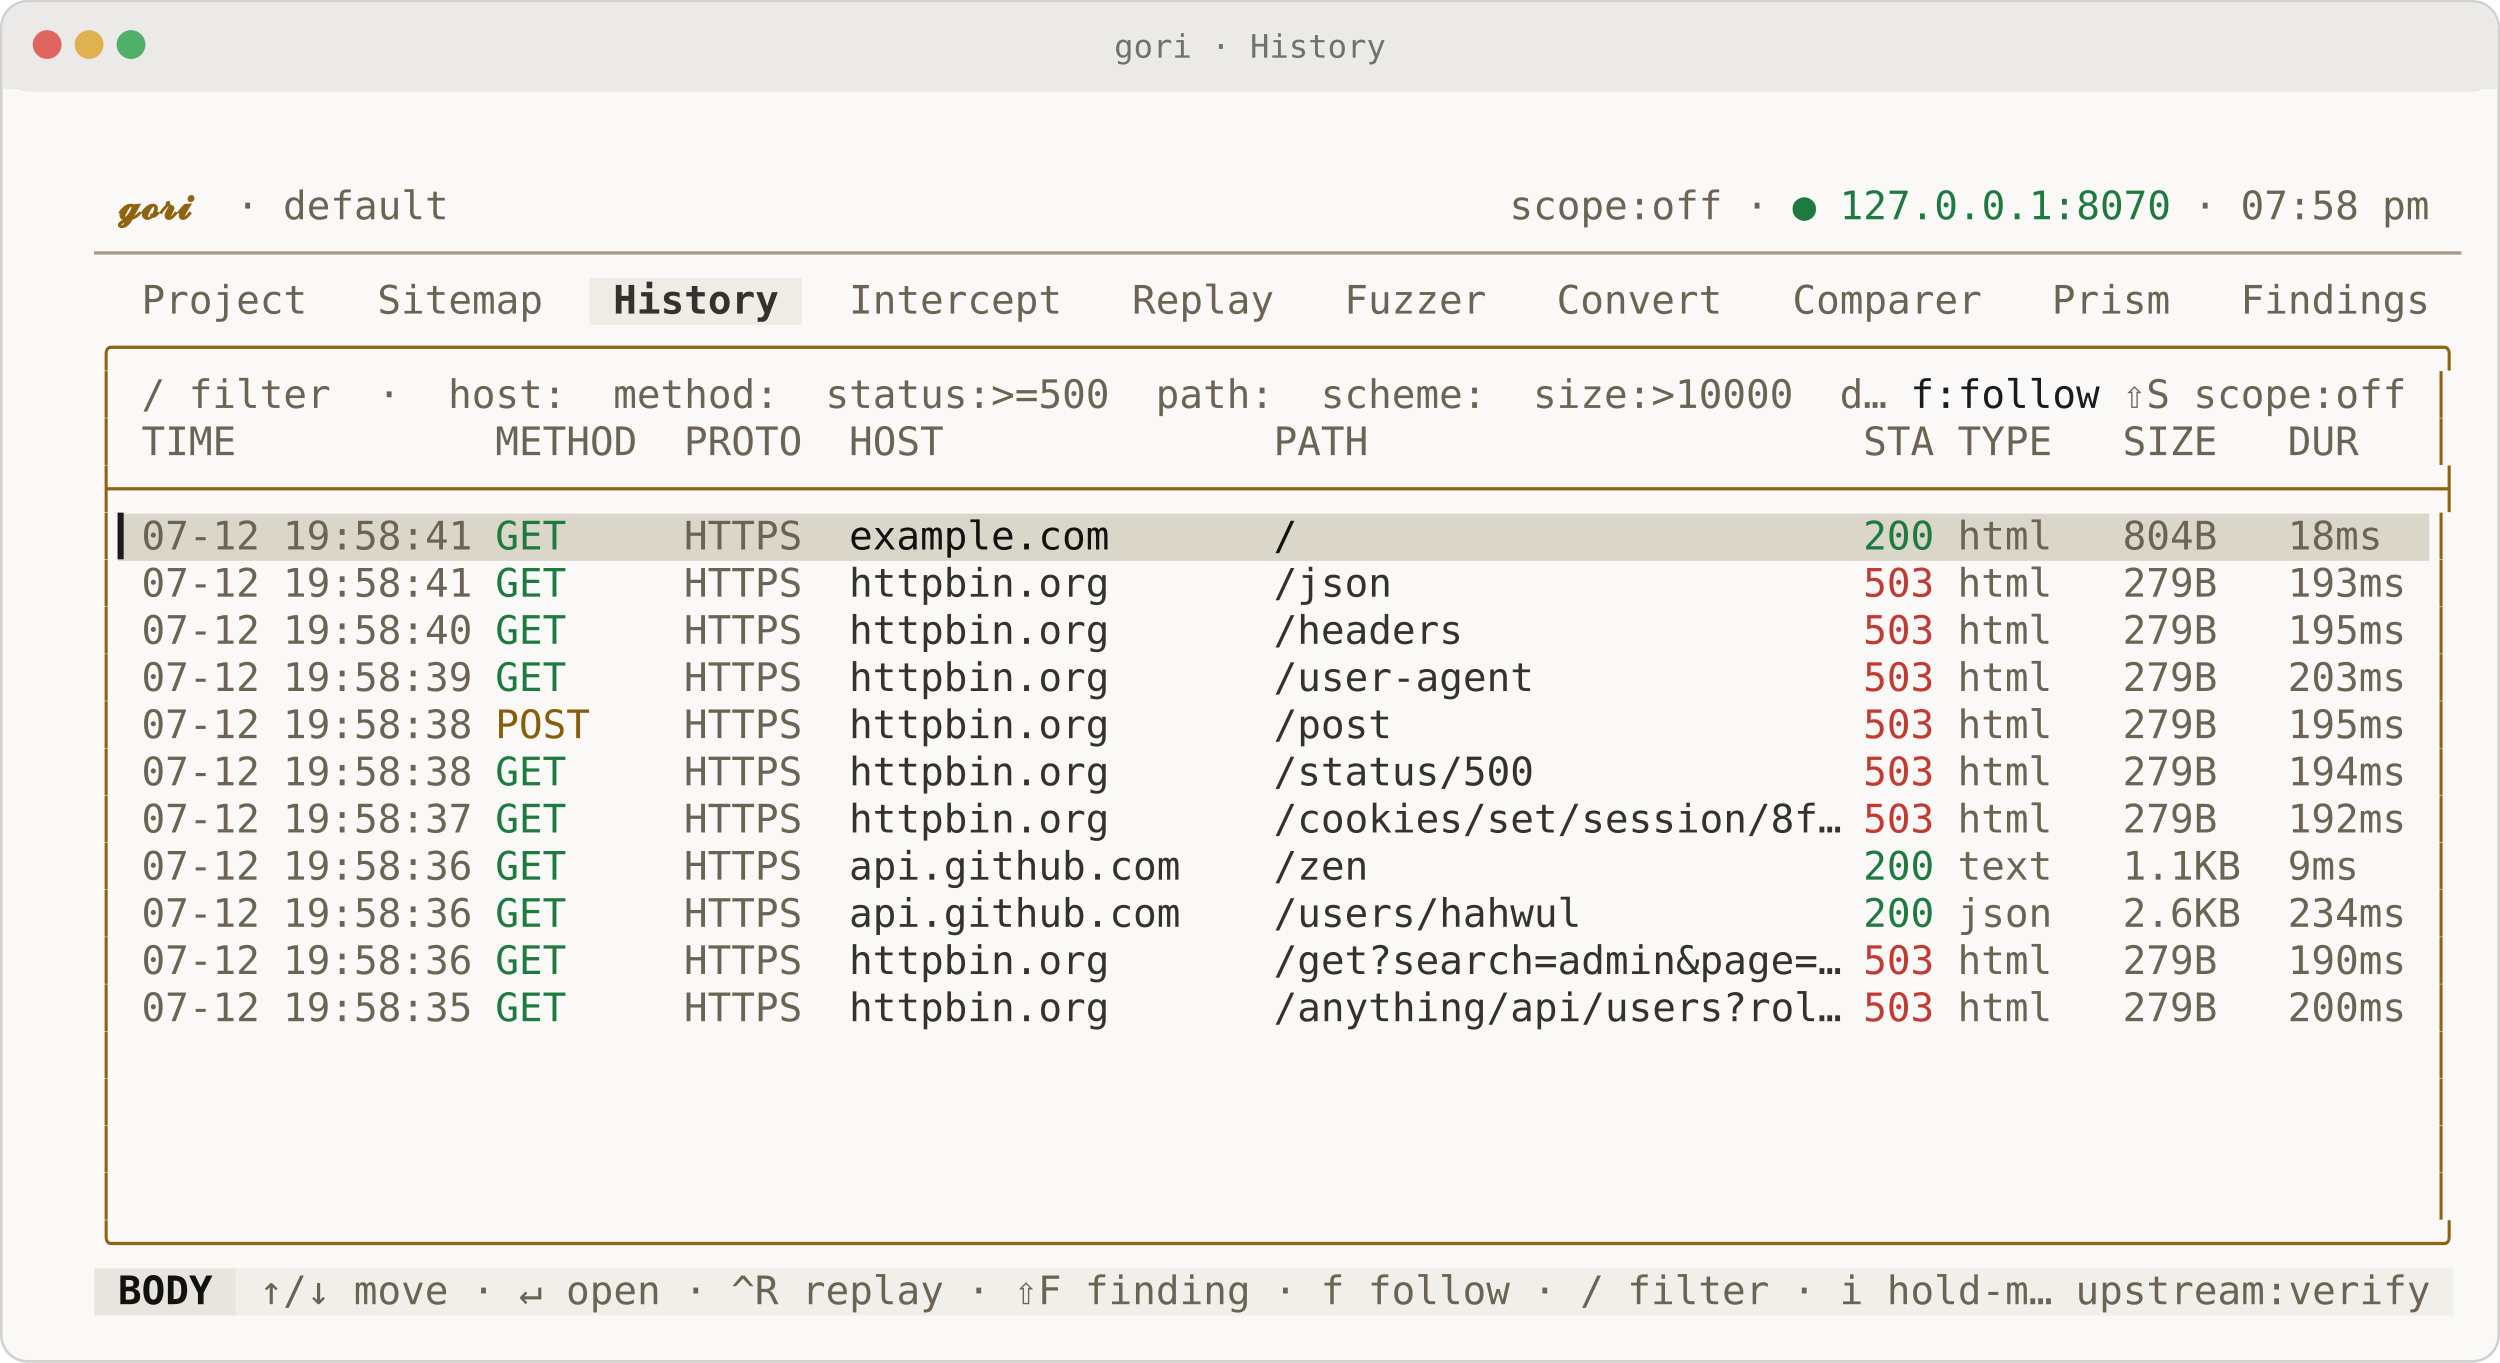
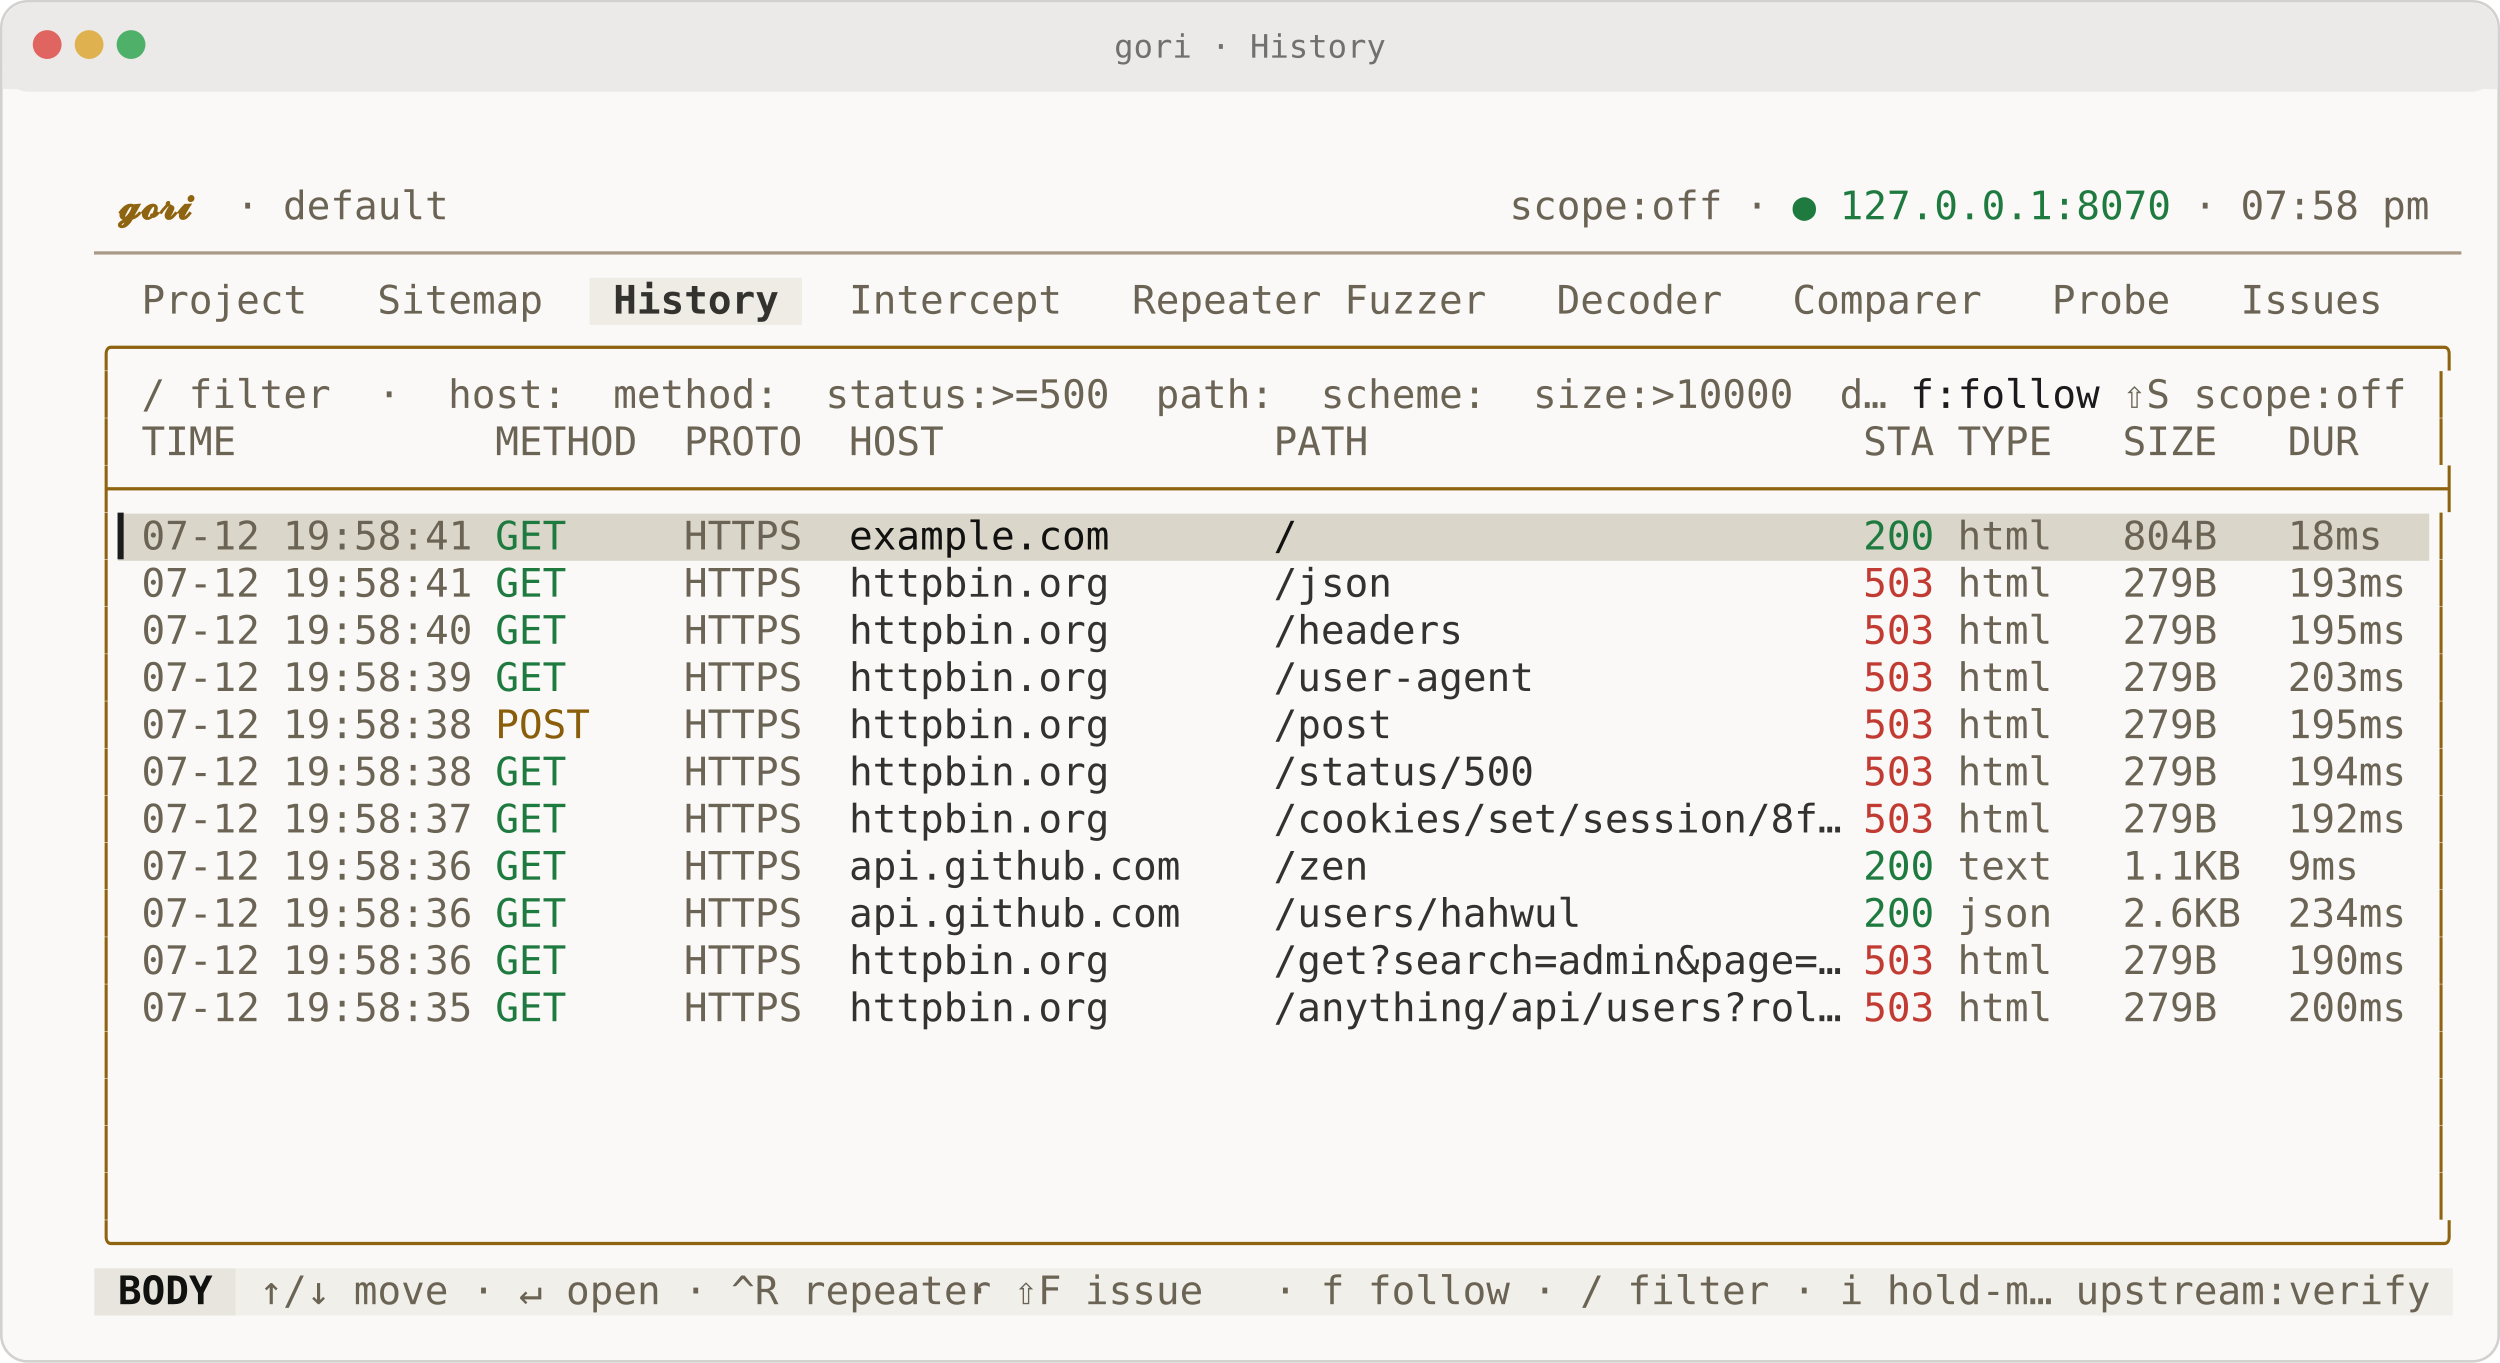
<svg xmlns="http://www.w3.org/2000/svg" width="954" height="520" viewBox="0 0 954.0 520.0" font-family="ui-monospace,'SF Mono','JetBrains Mono',Menlo,Consolas,monospace" font-size="15.0px" role="img" aria-label="gori · History">
  <rect x="0.5" y="0.5" width="953.0" height="519.0" rx="10" ry="10" fill="#faf9f7" stroke="#d2d1cf" stroke-width="1" />
  <rect x="1" y="1" width="952.0" height="34.0" rx="10" ry="10" fill="#ebeae8" />
  <rect x="1" y="24.0" width="952.0" height="10" fill="#ebeae8" />
  <circle cx="18.0" cy="17.0" r="5.5" fill="#e0645f" />
  <circle cx="34.0" cy="17.0" r="5.5" fill="#e0b24f" />
  <circle cx="50.0" cy="17.0" r="5.5" fill="#4fb06a" />
  <text x="477.0" y="22.0" text-anchor="middle" fill="#70706f" font-size="12.3px">gori · History</text>
  <rect x="225.00" y="106.00" width="81.00" height="18.00" fill="#eeece5" />
  <rect x="45.00" y="196.00" width="882.00" height="18.00" fill="#dbd6ca" />
  <rect x="36.00" y="484.00" width="54.00" height="18.00" fill="#e7e5de" />
  <rect x="90.00" y="484.00" width="846.00" height="18.00" fill="#f0efea" />
  <text x="45.00" y="83.68" textLength="36.00" lengthAdjust="spacingAndGlyphs" fill="#8f6410" font-weight="700" xml:space="preserve">𝓰𝓸𝓻𝓲</text>
  <text x="90.00" y="83.68" textLength="9.00" lengthAdjust="spacingAndGlyphs" fill="#6b6454" xml:space="preserve">·</text>
  <text x="108.00" y="83.68" textLength="63.00" lengthAdjust="spacingAndGlyphs" fill="#6b6454" xml:space="preserve">default</text>
  <text x="576.00" y="83.68" textLength="81.00" lengthAdjust="spacingAndGlyphs" fill="#6b6454" xml:space="preserve">scope:off</text>
  <text x="666.00" y="83.68" textLength="9.00" lengthAdjust="spacingAndGlyphs" fill="#6b6454" xml:space="preserve">·</text>
  <text x="684.00" y="83.68" textLength="9.00" lengthAdjust="spacingAndGlyphs" fill="#1f7a40" xml:space="preserve">●</text>
  <text x="702.00" y="83.68" textLength="126.00" lengthAdjust="spacingAndGlyphs" fill="#1f7a40" xml:space="preserve">127.0.0.1:8070</text>
  <text x="837.00" y="83.68" textLength="9.00" lengthAdjust="spacingAndGlyphs" fill="#6b6454" xml:space="preserve">·</text>
  <text x="855.00" y="83.68" textLength="45.00" lengthAdjust="spacingAndGlyphs" fill="#6b6454" xml:space="preserve">07:58</text>
  <text x="909.00" y="83.68" textLength="18.00" lengthAdjust="spacingAndGlyphs" fill="#6b6454" xml:space="preserve">pm</text>
  <text x="36.00" y="101.68" textLength="900.00" lengthAdjust="spacingAndGlyphs" fill="#a89a86" xml:space="preserve">────────────────────────────────────────────────────────────────────────────────────────────────────</text>
  <text x="54.00" y="119.68" textLength="63.00" lengthAdjust="spacingAndGlyphs" fill="#6b6454" xml:space="preserve">Project</text>
  <text x="144.00" y="119.68" textLength="63.00" lengthAdjust="spacingAndGlyphs" fill="#6b6454" xml:space="preserve">Sitemap</text>
  <text x="234.00" y="119.68" textLength="63.00" lengthAdjust="spacingAndGlyphs" fill="#33322f" font-weight="700" xml:space="preserve">History</text>
  <text x="324.00" y="119.68" textLength="81.00" lengthAdjust="spacingAndGlyphs" fill="#6b6454" xml:space="preserve">Intercept</text>
-   <text x="432.00" y="119.68" textLength="54.00" lengthAdjust="spacingAndGlyphs" fill="#6b6454" xml:space="preserve">Replay</text>
+   <text x="432.00" y="119.68" textLength="54.00" lengthAdjust="spacingAndGlyphs" fill="#6b6454" xml:space="preserve">Repeater</text>
  <text x="513.00" y="119.68" textLength="54.00" lengthAdjust="spacingAndGlyphs" fill="#6b6454" xml:space="preserve">Fuzzer</text>
-   <text x="594.00" y="119.68" textLength="63.00" lengthAdjust="spacingAndGlyphs" fill="#6b6454" xml:space="preserve">Convert</text>
+   <text x="594.00" y="119.68" textLength="63.00" lengthAdjust="spacingAndGlyphs" fill="#6b6454" xml:space="preserve">Decoder</text>
  <text x="684.00" y="119.68" textLength="72.00" lengthAdjust="spacingAndGlyphs" fill="#6b6454" xml:space="preserve">Comparer</text>
-   <text x="783.00" y="119.68" textLength="45.00" lengthAdjust="spacingAndGlyphs" fill="#6b6454" xml:space="preserve">Prism</text>
-   <text x="855.00" y="119.68" textLength="72.00" lengthAdjust="spacingAndGlyphs" fill="#6b6454" xml:space="preserve">Findings</text>
+   <text x="783.00" y="119.68" textLength="45.00" lengthAdjust="spacingAndGlyphs" fill="#6b6454" xml:space="preserve">Probe</text>
+   <text x="855.00" y="119.68" textLength="72.00" lengthAdjust="spacingAndGlyphs" fill="#6b6454" xml:space="preserve">Issues</text>
  <text x="36.00" y="137.68" textLength="900.00" lengthAdjust="spacingAndGlyphs" fill="#8f6410" xml:space="preserve">╭──────────────────────────────────────────────────────────────────────────────────────────────────╮</text>
  <text x="36.00" y="155.68" textLength="9.00" lengthAdjust="spacingAndGlyphs" fill="#8f6410" xml:space="preserve">│</text>
  <text x="54.00" y="155.68" textLength="9.00" lengthAdjust="spacingAndGlyphs" fill="#6b6454" xml:space="preserve">/</text>
  <text x="72.00" y="155.68" textLength="54.00" lengthAdjust="spacingAndGlyphs" fill="#6b6454" xml:space="preserve">filter</text>
  <text x="144.00" y="155.68" textLength="9.00" lengthAdjust="spacingAndGlyphs" fill="#6b6454" xml:space="preserve">·</text>
  <text x="171.00" y="155.68" textLength="45.00" lengthAdjust="spacingAndGlyphs" fill="#6b6454" xml:space="preserve">host:</text>
  <text x="234.00" y="155.68" textLength="63.00" lengthAdjust="spacingAndGlyphs" fill="#6b6454" xml:space="preserve">method:</text>
  <text x="315.00" y="155.68" textLength="108.00" lengthAdjust="spacingAndGlyphs" fill="#6b6454" xml:space="preserve">status:&gt;=500</text>
  <text x="441.00" y="155.68" textLength="45.00" lengthAdjust="spacingAndGlyphs" fill="#6b6454" xml:space="preserve">path:</text>
  <text x="504.00" y="155.68" textLength="63.00" lengthAdjust="spacingAndGlyphs" fill="#6b6454" xml:space="preserve">scheme:</text>
  <text x="585.00" y="155.68" textLength="99.00" lengthAdjust="spacingAndGlyphs" fill="#6b6454" xml:space="preserve">size:&gt;10000</text>
  <text x="702.00" y="155.68" textLength="18.00" lengthAdjust="spacingAndGlyphs" fill="#6b6454" xml:space="preserve">d…</text>
  <text x="729.00" y="155.68" textLength="72.00" lengthAdjust="spacingAndGlyphs" fill="#1b1b1d" xml:space="preserve">f:follow</text>
  <text x="810.00" y="155.68" textLength="18.00" lengthAdjust="spacingAndGlyphs" fill="#6b6454" xml:space="preserve">⇧S</text>
  <text x="837.00" y="155.68" textLength="81.00" lengthAdjust="spacingAndGlyphs" fill="#6b6454" xml:space="preserve">scope:off</text>
  <text x="927.00" y="155.68" textLength="9.00" lengthAdjust="spacingAndGlyphs" fill="#8f6410" xml:space="preserve">│</text>
  <text x="36.00" y="173.68" textLength="9.00" lengthAdjust="spacingAndGlyphs" fill="#8f6410" xml:space="preserve">│</text>
  <text x="54.00" y="173.68" textLength="36.00" lengthAdjust="spacingAndGlyphs" fill="#6b6454" xml:space="preserve">TIME</text>
  <text x="189.00" y="173.68" textLength="54.00" lengthAdjust="spacingAndGlyphs" fill="#6b6454" xml:space="preserve">METHOD</text>
  <text x="261.00" y="173.68" textLength="45.00" lengthAdjust="spacingAndGlyphs" fill="#6b6454" xml:space="preserve">PROTO</text>
  <text x="324.00" y="173.68" textLength="36.00" lengthAdjust="spacingAndGlyphs" fill="#6b6454" xml:space="preserve">HOST</text>
  <text x="486.00" y="173.68" textLength="36.00" lengthAdjust="spacingAndGlyphs" fill="#6b6454" xml:space="preserve">PATH</text>
  <text x="711.00" y="173.68" textLength="27.00" lengthAdjust="spacingAndGlyphs" fill="#6b6454" xml:space="preserve">STA</text>
  <text x="747.00" y="173.68" textLength="36.00" lengthAdjust="spacingAndGlyphs" fill="#6b6454" xml:space="preserve">TYPE</text>
  <text x="810.00" y="173.68" textLength="36.00" lengthAdjust="spacingAndGlyphs" fill="#6b6454" xml:space="preserve">SIZE</text>
  <text x="873.00" y="173.68" textLength="27.00" lengthAdjust="spacingAndGlyphs" fill="#6b6454" xml:space="preserve">DUR</text>
  <text x="927.00" y="173.68" textLength="9.00" lengthAdjust="spacingAndGlyphs" fill="#8f6410" xml:space="preserve">│</text>
  <text x="36.00" y="191.68" textLength="900.00" lengthAdjust="spacingAndGlyphs" fill="#8f6410" xml:space="preserve">├──────────────────────────────────────────────────────────────────────────────────────────────────┤</text>
  <text x="36.00" y="209.68" textLength="9.00" lengthAdjust="spacingAndGlyphs" fill="#8f6410" xml:space="preserve">│</text>
  <text x="45.00" y="209.68" textLength="9.00" lengthAdjust="spacingAndGlyphs" fill="#1b1b1d" xml:space="preserve">▎</text>
  <text x="54.00" y="209.68" textLength="45.00" lengthAdjust="spacingAndGlyphs" fill="#6b6454" xml:space="preserve">07-12</text>
  <text x="108.00" y="209.68" textLength="72.00" lengthAdjust="spacingAndGlyphs" fill="#6b6454" xml:space="preserve">19:58:41</text>
  <text x="189.00" y="209.68" textLength="27.00" lengthAdjust="spacingAndGlyphs" fill="#1f7a40" xml:space="preserve">GET</text>
  <text x="261.00" y="209.68" textLength="45.00" lengthAdjust="spacingAndGlyphs" fill="#6b6454" xml:space="preserve">HTTPS</text>
  <text x="324.00" y="209.68" textLength="99.00" lengthAdjust="spacingAndGlyphs" fill="#111110" xml:space="preserve">example.com</text>
  <text x="486.00" y="209.68" textLength="9.00" lengthAdjust="spacingAndGlyphs" fill="#111110" xml:space="preserve">/</text>
  <text x="711.00" y="209.68" textLength="27.00" lengthAdjust="spacingAndGlyphs" fill="#1f7a40" xml:space="preserve">200</text>
  <text x="747.00" y="209.68" textLength="36.00" lengthAdjust="spacingAndGlyphs" fill="#6b6454" xml:space="preserve">html</text>
  <text x="810.00" y="209.68" textLength="36.00" lengthAdjust="spacingAndGlyphs" fill="#6b6454" xml:space="preserve">804B</text>
  <text x="873.00" y="209.68" textLength="36.00" lengthAdjust="spacingAndGlyphs" fill="#6b6454" xml:space="preserve">18ms</text>
  <text x="927.00" y="209.68" textLength="9.00" lengthAdjust="spacingAndGlyphs" fill="#8f6410" xml:space="preserve">│</text>
  <text x="36.00" y="227.68" textLength="9.00" lengthAdjust="spacingAndGlyphs" fill="#8f6410" xml:space="preserve">│</text>
  <text x="54.00" y="227.68" textLength="45.00" lengthAdjust="spacingAndGlyphs" fill="#6b6454" xml:space="preserve">07-12</text>
  <text x="108.00" y="227.68" textLength="72.00" lengthAdjust="spacingAndGlyphs" fill="#6b6454" xml:space="preserve">19:58:41</text>
  <text x="189.00" y="227.68" textLength="27.00" lengthAdjust="spacingAndGlyphs" fill="#1f7a40" xml:space="preserve">GET</text>
  <text x="261.00" y="227.68" textLength="45.00" lengthAdjust="spacingAndGlyphs" fill="#6b6454" xml:space="preserve">HTTPS</text>
  <text x="324.00" y="227.68" textLength="99.00" lengthAdjust="spacingAndGlyphs" fill="#33322f" xml:space="preserve">httpbin.org</text>
  <text x="486.00" y="227.68" textLength="45.00" lengthAdjust="spacingAndGlyphs" fill="#33322f" xml:space="preserve">/json</text>
  <text x="711.00" y="227.68" textLength="27.00" lengthAdjust="spacingAndGlyphs" fill="#c23b32" xml:space="preserve">503</text>
  <text x="747.00" y="227.68" textLength="36.00" lengthAdjust="spacingAndGlyphs" fill="#6b6454" xml:space="preserve">html</text>
  <text x="810.00" y="227.68" textLength="36.00" lengthAdjust="spacingAndGlyphs" fill="#6b6454" xml:space="preserve">279B</text>
  <text x="873.00" y="227.68" textLength="45.00" lengthAdjust="spacingAndGlyphs" fill="#6b6454" xml:space="preserve">193ms</text>
  <text x="927.00" y="227.68" textLength="9.00" lengthAdjust="spacingAndGlyphs" fill="#8f6410" xml:space="preserve">│</text>
  <text x="36.00" y="245.68" textLength="9.00" lengthAdjust="spacingAndGlyphs" fill="#8f6410" xml:space="preserve">│</text>
  <text x="54.00" y="245.68" textLength="45.00" lengthAdjust="spacingAndGlyphs" fill="#6b6454" xml:space="preserve">07-12</text>
  <text x="108.00" y="245.68" textLength="72.00" lengthAdjust="spacingAndGlyphs" fill="#6b6454" xml:space="preserve">19:58:40</text>
  <text x="189.00" y="245.68" textLength="27.00" lengthAdjust="spacingAndGlyphs" fill="#1f7a40" xml:space="preserve">GET</text>
  <text x="261.00" y="245.68" textLength="45.00" lengthAdjust="spacingAndGlyphs" fill="#6b6454" xml:space="preserve">HTTPS</text>
  <text x="324.00" y="245.68" textLength="99.00" lengthAdjust="spacingAndGlyphs" fill="#33322f" xml:space="preserve">httpbin.org</text>
  <text x="486.00" y="245.68" textLength="72.00" lengthAdjust="spacingAndGlyphs" fill="#33322f" xml:space="preserve">/headers</text>
  <text x="711.00" y="245.68" textLength="27.00" lengthAdjust="spacingAndGlyphs" fill="#c23b32" xml:space="preserve">503</text>
  <text x="747.00" y="245.68" textLength="36.00" lengthAdjust="spacingAndGlyphs" fill="#6b6454" xml:space="preserve">html</text>
  <text x="810.00" y="245.68" textLength="36.00" lengthAdjust="spacingAndGlyphs" fill="#6b6454" xml:space="preserve">279B</text>
  <text x="873.00" y="245.68" textLength="45.00" lengthAdjust="spacingAndGlyphs" fill="#6b6454" xml:space="preserve">195ms</text>
  <text x="927.00" y="245.68" textLength="9.00" lengthAdjust="spacingAndGlyphs" fill="#8f6410" xml:space="preserve">│</text>
  <text x="36.00" y="263.68" textLength="9.00" lengthAdjust="spacingAndGlyphs" fill="#8f6410" xml:space="preserve">│</text>
  <text x="54.00" y="263.68" textLength="45.00" lengthAdjust="spacingAndGlyphs" fill="#6b6454" xml:space="preserve">07-12</text>
  <text x="108.00" y="263.68" textLength="72.00" lengthAdjust="spacingAndGlyphs" fill="#6b6454" xml:space="preserve">19:58:39</text>
  <text x="189.00" y="263.68" textLength="27.00" lengthAdjust="spacingAndGlyphs" fill="#1f7a40" xml:space="preserve">GET</text>
  <text x="261.00" y="263.68" textLength="45.00" lengthAdjust="spacingAndGlyphs" fill="#6b6454" xml:space="preserve">HTTPS</text>
  <text x="324.00" y="263.68" textLength="99.00" lengthAdjust="spacingAndGlyphs" fill="#33322f" xml:space="preserve">httpbin.org</text>
  <text x="486.00" y="263.68" textLength="99.00" lengthAdjust="spacingAndGlyphs" fill="#33322f" xml:space="preserve">/user-agent</text>
  <text x="711.00" y="263.68" textLength="27.00" lengthAdjust="spacingAndGlyphs" fill="#c23b32" xml:space="preserve">503</text>
  <text x="747.00" y="263.68" textLength="36.00" lengthAdjust="spacingAndGlyphs" fill="#6b6454" xml:space="preserve">html</text>
  <text x="810.00" y="263.68" textLength="36.00" lengthAdjust="spacingAndGlyphs" fill="#6b6454" xml:space="preserve">279B</text>
  <text x="873.00" y="263.68" textLength="45.00" lengthAdjust="spacingAndGlyphs" fill="#6b6454" xml:space="preserve">203ms</text>
  <text x="927.00" y="263.68" textLength="9.00" lengthAdjust="spacingAndGlyphs" fill="#8f6410" xml:space="preserve">│</text>
  <text x="36.00" y="281.68" textLength="9.00" lengthAdjust="spacingAndGlyphs" fill="#8f6410" xml:space="preserve">│</text>
  <text x="54.00" y="281.68" textLength="45.00" lengthAdjust="spacingAndGlyphs" fill="#6b6454" xml:space="preserve">07-12</text>
  <text x="108.00" y="281.68" textLength="72.00" lengthAdjust="spacingAndGlyphs" fill="#6b6454" xml:space="preserve">19:58:38</text>
  <text x="189.00" y="281.68" textLength="36.00" lengthAdjust="spacingAndGlyphs" fill="#8a5d0a" xml:space="preserve">POST</text>
  <text x="261.00" y="281.68" textLength="45.00" lengthAdjust="spacingAndGlyphs" fill="#6b6454" xml:space="preserve">HTTPS</text>
  <text x="324.00" y="281.68" textLength="99.00" lengthAdjust="spacingAndGlyphs" fill="#33322f" xml:space="preserve">httpbin.org</text>
  <text x="486.00" y="281.68" textLength="45.00" lengthAdjust="spacingAndGlyphs" fill="#33322f" xml:space="preserve">/post</text>
  <text x="711.00" y="281.68" textLength="27.00" lengthAdjust="spacingAndGlyphs" fill="#c23b32" xml:space="preserve">503</text>
  <text x="747.00" y="281.68" textLength="36.00" lengthAdjust="spacingAndGlyphs" fill="#6b6454" xml:space="preserve">html</text>
  <text x="810.00" y="281.68" textLength="36.00" lengthAdjust="spacingAndGlyphs" fill="#6b6454" xml:space="preserve">279B</text>
  <text x="873.00" y="281.68" textLength="45.00" lengthAdjust="spacingAndGlyphs" fill="#6b6454" xml:space="preserve">195ms</text>
  <text x="927.00" y="281.68" textLength="9.00" lengthAdjust="spacingAndGlyphs" fill="#8f6410" xml:space="preserve">│</text>
  <text x="36.00" y="299.68" textLength="9.00" lengthAdjust="spacingAndGlyphs" fill="#8f6410" xml:space="preserve">│</text>
  <text x="54.00" y="299.68" textLength="45.00" lengthAdjust="spacingAndGlyphs" fill="#6b6454" xml:space="preserve">07-12</text>
  <text x="108.00" y="299.68" textLength="72.00" lengthAdjust="spacingAndGlyphs" fill="#6b6454" xml:space="preserve">19:58:38</text>
  <text x="189.00" y="299.68" textLength="27.00" lengthAdjust="spacingAndGlyphs" fill="#1f7a40" xml:space="preserve">GET</text>
  <text x="261.00" y="299.68" textLength="45.00" lengthAdjust="spacingAndGlyphs" fill="#6b6454" xml:space="preserve">HTTPS</text>
  <text x="324.00" y="299.68" textLength="99.00" lengthAdjust="spacingAndGlyphs" fill="#33322f" xml:space="preserve">httpbin.org</text>
  <text x="486.00" y="299.68" textLength="99.00" lengthAdjust="spacingAndGlyphs" fill="#33322f" xml:space="preserve">/status/500</text>
  <text x="711.00" y="299.68" textLength="27.00" lengthAdjust="spacingAndGlyphs" fill="#c23b32" xml:space="preserve">503</text>
  <text x="747.00" y="299.68" textLength="36.00" lengthAdjust="spacingAndGlyphs" fill="#6b6454" xml:space="preserve">html</text>
  <text x="810.00" y="299.68" textLength="36.00" lengthAdjust="spacingAndGlyphs" fill="#6b6454" xml:space="preserve">279B</text>
  <text x="873.00" y="299.68" textLength="45.00" lengthAdjust="spacingAndGlyphs" fill="#6b6454" xml:space="preserve">194ms</text>
  <text x="927.00" y="299.68" textLength="9.00" lengthAdjust="spacingAndGlyphs" fill="#8f6410" xml:space="preserve">│</text>
  <text x="36.00" y="317.68" textLength="9.00" lengthAdjust="spacingAndGlyphs" fill="#8f6410" xml:space="preserve">│</text>
  <text x="54.00" y="317.68" textLength="45.00" lengthAdjust="spacingAndGlyphs" fill="#6b6454" xml:space="preserve">07-12</text>
  <text x="108.00" y="317.68" textLength="72.00" lengthAdjust="spacingAndGlyphs" fill="#6b6454" xml:space="preserve">19:58:37</text>
  <text x="189.00" y="317.68" textLength="27.00" lengthAdjust="spacingAndGlyphs" fill="#1f7a40" xml:space="preserve">GET</text>
  <text x="261.00" y="317.68" textLength="45.00" lengthAdjust="spacingAndGlyphs" fill="#6b6454" xml:space="preserve">HTTPS</text>
  <text x="324.00" y="317.68" textLength="99.00" lengthAdjust="spacingAndGlyphs" fill="#33322f" xml:space="preserve">httpbin.org</text>
  <text x="486.00" y="317.68" textLength="216.00" lengthAdjust="spacingAndGlyphs" fill="#33322f" xml:space="preserve">/cookies/set/session/8f…</text>
  <text x="711.00" y="317.68" textLength="27.00" lengthAdjust="spacingAndGlyphs" fill="#c23b32" xml:space="preserve">503</text>
  <text x="747.00" y="317.68" textLength="36.00" lengthAdjust="spacingAndGlyphs" fill="#6b6454" xml:space="preserve">html</text>
  <text x="810.00" y="317.68" textLength="36.00" lengthAdjust="spacingAndGlyphs" fill="#6b6454" xml:space="preserve">279B</text>
  <text x="873.00" y="317.68" textLength="45.00" lengthAdjust="spacingAndGlyphs" fill="#6b6454" xml:space="preserve">192ms</text>
  <text x="927.00" y="317.68" textLength="9.00" lengthAdjust="spacingAndGlyphs" fill="#8f6410" xml:space="preserve">│</text>
  <text x="36.00" y="335.68" textLength="9.00" lengthAdjust="spacingAndGlyphs" fill="#8f6410" xml:space="preserve">│</text>
  <text x="54.00" y="335.68" textLength="45.00" lengthAdjust="spacingAndGlyphs" fill="#6b6454" xml:space="preserve">07-12</text>
  <text x="108.00" y="335.68" textLength="72.00" lengthAdjust="spacingAndGlyphs" fill="#6b6454" xml:space="preserve">19:58:36</text>
  <text x="189.00" y="335.68" textLength="27.00" lengthAdjust="spacingAndGlyphs" fill="#1f7a40" xml:space="preserve">GET</text>
  <text x="261.00" y="335.68" textLength="45.00" lengthAdjust="spacingAndGlyphs" fill="#6b6454" xml:space="preserve">HTTPS</text>
  <text x="324.00" y="335.68" textLength="126.00" lengthAdjust="spacingAndGlyphs" fill="#33322f" xml:space="preserve">api.github.com</text>
  <text x="486.00" y="335.68" textLength="36.00" lengthAdjust="spacingAndGlyphs" fill="#33322f" xml:space="preserve">/zen</text>
  <text x="711.00" y="335.68" textLength="27.00" lengthAdjust="spacingAndGlyphs" fill="#1f7a40" xml:space="preserve">200</text>
  <text x="747.00" y="335.68" textLength="36.00" lengthAdjust="spacingAndGlyphs" fill="#6b6454" xml:space="preserve">text</text>
  <text x="810.00" y="335.68" textLength="45.00" lengthAdjust="spacingAndGlyphs" fill="#6b6454" xml:space="preserve">1.1KB</text>
  <text x="873.00" y="335.68" textLength="27.00" lengthAdjust="spacingAndGlyphs" fill="#6b6454" xml:space="preserve">9ms</text>
  <text x="927.00" y="335.68" textLength="9.00" lengthAdjust="spacingAndGlyphs" fill="#8f6410" xml:space="preserve">│</text>
  <text x="36.00" y="353.68" textLength="9.00" lengthAdjust="spacingAndGlyphs" fill="#8f6410" xml:space="preserve">│</text>
  <text x="54.00" y="353.68" textLength="45.00" lengthAdjust="spacingAndGlyphs" fill="#6b6454" xml:space="preserve">07-12</text>
  <text x="108.00" y="353.68" textLength="72.00" lengthAdjust="spacingAndGlyphs" fill="#6b6454" xml:space="preserve">19:58:36</text>
  <text x="189.00" y="353.68" textLength="27.00" lengthAdjust="spacingAndGlyphs" fill="#1f7a40" xml:space="preserve">GET</text>
  <text x="261.00" y="353.68" textLength="45.00" lengthAdjust="spacingAndGlyphs" fill="#6b6454" xml:space="preserve">HTTPS</text>
  <text x="324.00" y="353.68" textLength="126.00" lengthAdjust="spacingAndGlyphs" fill="#33322f" xml:space="preserve">api.github.com</text>
  <text x="486.00" y="353.68" textLength="117.00" lengthAdjust="spacingAndGlyphs" fill="#33322f" xml:space="preserve">/users/hahwul</text>
  <text x="711.00" y="353.68" textLength="27.00" lengthAdjust="spacingAndGlyphs" fill="#1f7a40" xml:space="preserve">200</text>
  <text x="747.00" y="353.68" textLength="36.00" lengthAdjust="spacingAndGlyphs" fill="#6b6454" xml:space="preserve">json</text>
  <text x="810.00" y="353.68" textLength="45.00" lengthAdjust="spacingAndGlyphs" fill="#6b6454" xml:space="preserve">2.6KB</text>
  <text x="873.00" y="353.68" textLength="45.00" lengthAdjust="spacingAndGlyphs" fill="#6b6454" xml:space="preserve">234ms</text>
  <text x="927.00" y="353.68" textLength="9.00" lengthAdjust="spacingAndGlyphs" fill="#8f6410" xml:space="preserve">│</text>
  <text x="36.00" y="371.68" textLength="9.00" lengthAdjust="spacingAndGlyphs" fill="#8f6410" xml:space="preserve">│</text>
  <text x="54.00" y="371.68" textLength="45.00" lengthAdjust="spacingAndGlyphs" fill="#6b6454" xml:space="preserve">07-12</text>
  <text x="108.00" y="371.68" textLength="72.00" lengthAdjust="spacingAndGlyphs" fill="#6b6454" xml:space="preserve">19:58:36</text>
  <text x="189.00" y="371.68" textLength="27.00" lengthAdjust="spacingAndGlyphs" fill="#1f7a40" xml:space="preserve">GET</text>
  <text x="261.00" y="371.68" textLength="45.00" lengthAdjust="spacingAndGlyphs" fill="#6b6454" xml:space="preserve">HTTPS</text>
  <text x="324.00" y="371.68" textLength="99.00" lengthAdjust="spacingAndGlyphs" fill="#33322f" xml:space="preserve">httpbin.org</text>
  <text x="486.00" y="371.68" textLength="216.00" lengthAdjust="spacingAndGlyphs" fill="#33322f" xml:space="preserve">/get?search=admin&amp;page=…</text>
  <text x="711.00" y="371.68" textLength="27.00" lengthAdjust="spacingAndGlyphs" fill="#c23b32" xml:space="preserve">503</text>
  <text x="747.00" y="371.68" textLength="36.00" lengthAdjust="spacingAndGlyphs" fill="#6b6454" xml:space="preserve">html</text>
  <text x="810.00" y="371.68" textLength="36.00" lengthAdjust="spacingAndGlyphs" fill="#6b6454" xml:space="preserve">279B</text>
  <text x="873.00" y="371.68" textLength="45.00" lengthAdjust="spacingAndGlyphs" fill="#6b6454" xml:space="preserve">190ms</text>
  <text x="927.00" y="371.68" textLength="9.00" lengthAdjust="spacingAndGlyphs" fill="#8f6410" xml:space="preserve">│</text>
  <text x="36.00" y="389.68" textLength="9.00" lengthAdjust="spacingAndGlyphs" fill="#8f6410" xml:space="preserve">│</text>
  <text x="54.00" y="389.68" textLength="45.00" lengthAdjust="spacingAndGlyphs" fill="#6b6454" xml:space="preserve">07-12</text>
  <text x="108.00" y="389.68" textLength="72.00" lengthAdjust="spacingAndGlyphs" fill="#6b6454" xml:space="preserve">19:58:35</text>
  <text x="189.00" y="389.68" textLength="27.00" lengthAdjust="spacingAndGlyphs" fill="#1f7a40" xml:space="preserve">GET</text>
  <text x="261.00" y="389.68" textLength="45.00" lengthAdjust="spacingAndGlyphs" fill="#6b6454" xml:space="preserve">HTTPS</text>
  <text x="324.00" y="389.68" textLength="99.00" lengthAdjust="spacingAndGlyphs" fill="#33322f" xml:space="preserve">httpbin.org</text>
  <text x="486.00" y="389.68" textLength="216.00" lengthAdjust="spacingAndGlyphs" fill="#33322f" xml:space="preserve">/anything/api/users?rol…</text>
  <text x="711.00" y="389.68" textLength="27.00" lengthAdjust="spacingAndGlyphs" fill="#c23b32" xml:space="preserve">503</text>
  <text x="747.00" y="389.68" textLength="36.00" lengthAdjust="spacingAndGlyphs" fill="#6b6454" xml:space="preserve">html</text>
  <text x="810.00" y="389.68" textLength="36.00" lengthAdjust="spacingAndGlyphs" fill="#6b6454" xml:space="preserve">279B</text>
  <text x="873.00" y="389.68" textLength="45.00" lengthAdjust="spacingAndGlyphs" fill="#6b6454" xml:space="preserve">200ms</text>
  <text x="927.00" y="389.68" textLength="9.00" lengthAdjust="spacingAndGlyphs" fill="#8f6410" xml:space="preserve">│</text>
  <text x="36.00" y="407.68" textLength="9.00" lengthAdjust="spacingAndGlyphs" fill="#8f6410" xml:space="preserve">│</text>
  <text x="927.00" y="407.68" textLength="9.00" lengthAdjust="spacingAndGlyphs" fill="#8f6410" xml:space="preserve">│</text>
  <text x="36.00" y="425.68" textLength="9.00" lengthAdjust="spacingAndGlyphs" fill="#8f6410" xml:space="preserve">│</text>
  <text x="927.00" y="425.68" textLength="9.00" lengthAdjust="spacingAndGlyphs" fill="#8f6410" xml:space="preserve">│</text>
  <text x="36.00" y="443.68" textLength="9.00" lengthAdjust="spacingAndGlyphs" fill="#8f6410" xml:space="preserve">│</text>
  <text x="927.00" y="443.68" textLength="9.00" lengthAdjust="spacingAndGlyphs" fill="#8f6410" xml:space="preserve">│</text>
  <text x="36.00" y="461.68" textLength="9.00" lengthAdjust="spacingAndGlyphs" fill="#8f6410" xml:space="preserve">│</text>
  <text x="927.00" y="461.68" textLength="9.00" lengthAdjust="spacingAndGlyphs" fill="#8f6410" xml:space="preserve">│</text>
  <text x="36.00" y="479.68" textLength="900.00" lengthAdjust="spacingAndGlyphs" fill="#8f6410" xml:space="preserve">╰──────────────────────────────────────────────────────────────────────────────────────────────────╯</text>
  <text x="45.00" y="497.68" textLength="36.00" lengthAdjust="spacingAndGlyphs" fill="#111110" font-weight="700" xml:space="preserve">BODY</text>
  <text x="99.00" y="497.68" textLength="27.00" lengthAdjust="spacingAndGlyphs" fill="#6b6454" xml:space="preserve">↑/↓</text>
  <text x="135.00" y="497.68" textLength="36.00" lengthAdjust="spacingAndGlyphs" fill="#6b6454" xml:space="preserve">move</text>
  <text x="180.00" y="497.68" textLength="9.00" lengthAdjust="spacingAndGlyphs" fill="#6b6454" xml:space="preserve">·</text>
  <text x="198.00" y="497.68" textLength="9.00" lengthAdjust="spacingAndGlyphs" fill="#6b6454" xml:space="preserve">↵</text>
  <text x="216.00" y="497.68" textLength="36.00" lengthAdjust="spacingAndGlyphs" fill="#6b6454" xml:space="preserve">open</text>
  <text x="261.00" y="497.68" textLength="9.00" lengthAdjust="spacingAndGlyphs" fill="#6b6454" xml:space="preserve">·</text>
  <text x="279.00" y="497.68" textLength="18.00" lengthAdjust="spacingAndGlyphs" fill="#6b6454" xml:space="preserve">^R</text>
-   <text x="306.00" y="497.68" textLength="54.00" lengthAdjust="spacingAndGlyphs" fill="#6b6454" xml:space="preserve">replay</text>
+   <text x="306.00" y="497.68" textLength="54.00" lengthAdjust="spacingAndGlyphs" fill="#6b6454" xml:space="preserve">repeater</text>
  <text x="369.00" y="497.68" textLength="9.00" lengthAdjust="spacingAndGlyphs" fill="#6b6454" xml:space="preserve">·</text>
  <text x="387.00" y="497.68" textLength="18.00" lengthAdjust="spacingAndGlyphs" fill="#6b6454" xml:space="preserve">⇧F</text>
-   <text x="414.00" y="497.68" textLength="63.00" lengthAdjust="spacingAndGlyphs" fill="#6b6454" xml:space="preserve">finding</text>
+   <text x="414.00" y="497.68" textLength="63.00" lengthAdjust="spacingAndGlyphs" fill="#6b6454" xml:space="preserve">issue</text>
  <text x="486.00" y="497.68" textLength="9.00" lengthAdjust="spacingAndGlyphs" fill="#6b6454" xml:space="preserve">·</text>
  <text x="504.00" y="497.68" textLength="9.00" lengthAdjust="spacingAndGlyphs" fill="#6b6454" xml:space="preserve">f</text>
  <text x="522.00" y="497.68" textLength="54.00" lengthAdjust="spacingAndGlyphs" fill="#6b6454" xml:space="preserve">follow</text>
  <text x="585.00" y="497.68" textLength="9.00" lengthAdjust="spacingAndGlyphs" fill="#6b6454" xml:space="preserve">·</text>
  <text x="603.00" y="497.68" textLength="9.00" lengthAdjust="spacingAndGlyphs" fill="#6b6454" xml:space="preserve">/</text>
  <text x="621.00" y="497.68" textLength="54.00" lengthAdjust="spacingAndGlyphs" fill="#6b6454" xml:space="preserve">filter</text>
  <text x="684.00" y="497.68" textLength="9.00" lengthAdjust="spacingAndGlyphs" fill="#6b6454" xml:space="preserve">·</text>
  <text x="702.00" y="497.68" textLength="9.00" lengthAdjust="spacingAndGlyphs" fill="#6b6454" xml:space="preserve">i</text>
  <text x="720.00" y="497.68" textLength="63.00" lengthAdjust="spacingAndGlyphs" fill="#6b6454" xml:space="preserve">hold-m…</text>
  <text x="792.00" y="497.68" textLength="135.00" lengthAdjust="spacingAndGlyphs" fill="#6b6454" xml:space="preserve">upstream:verify</text>
</svg>
